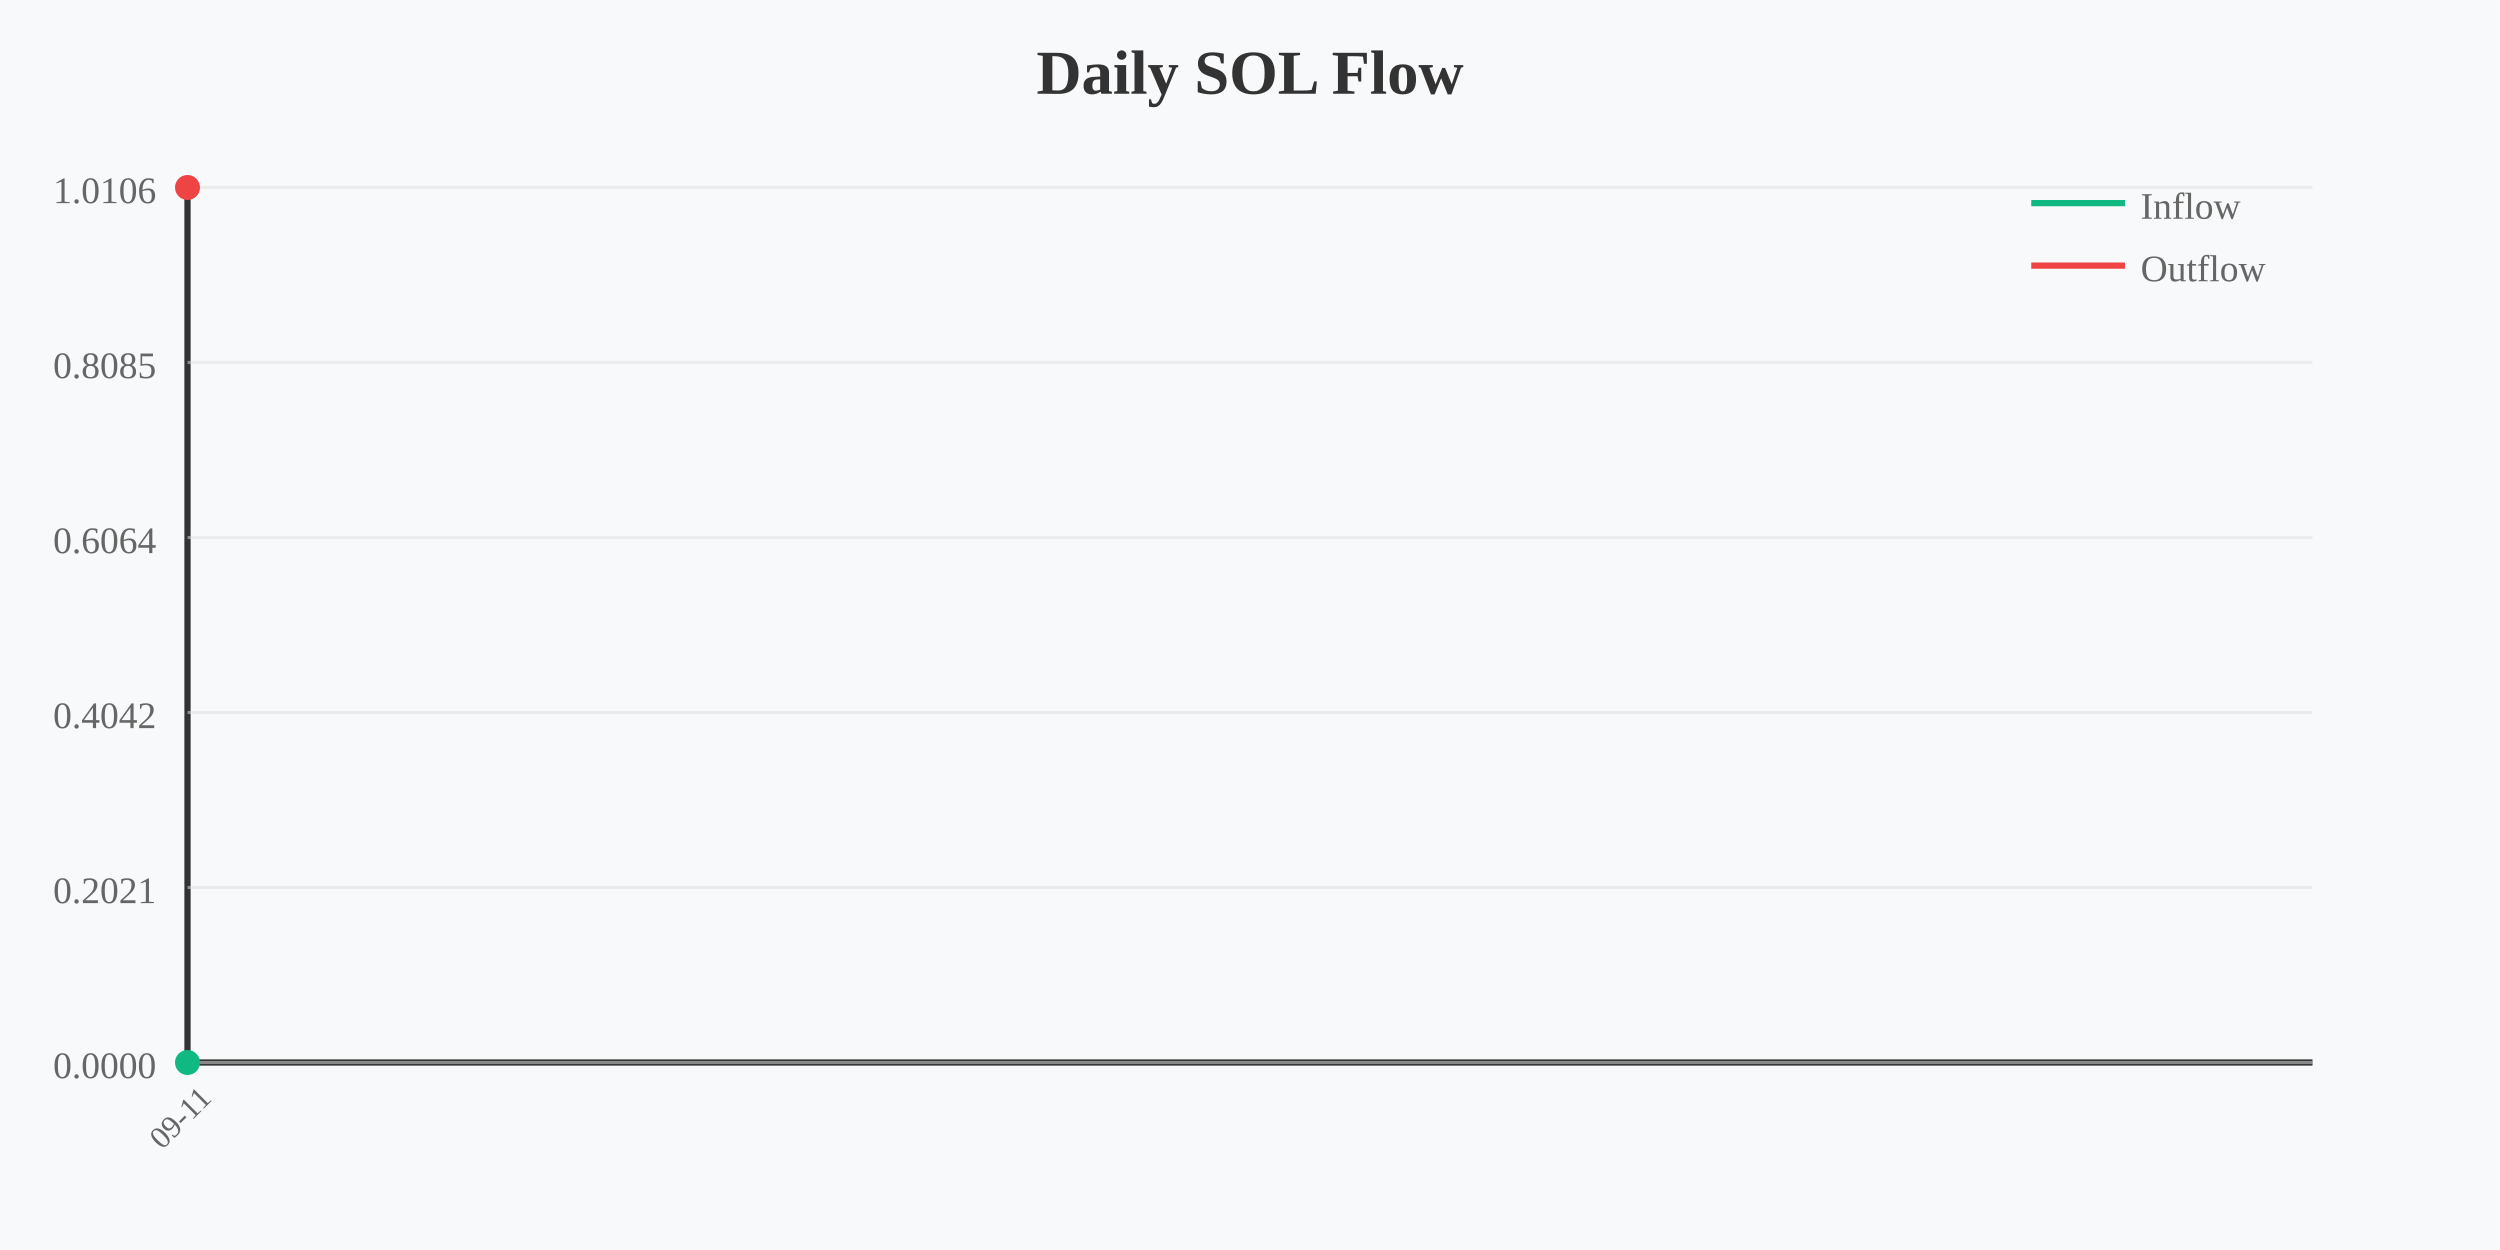
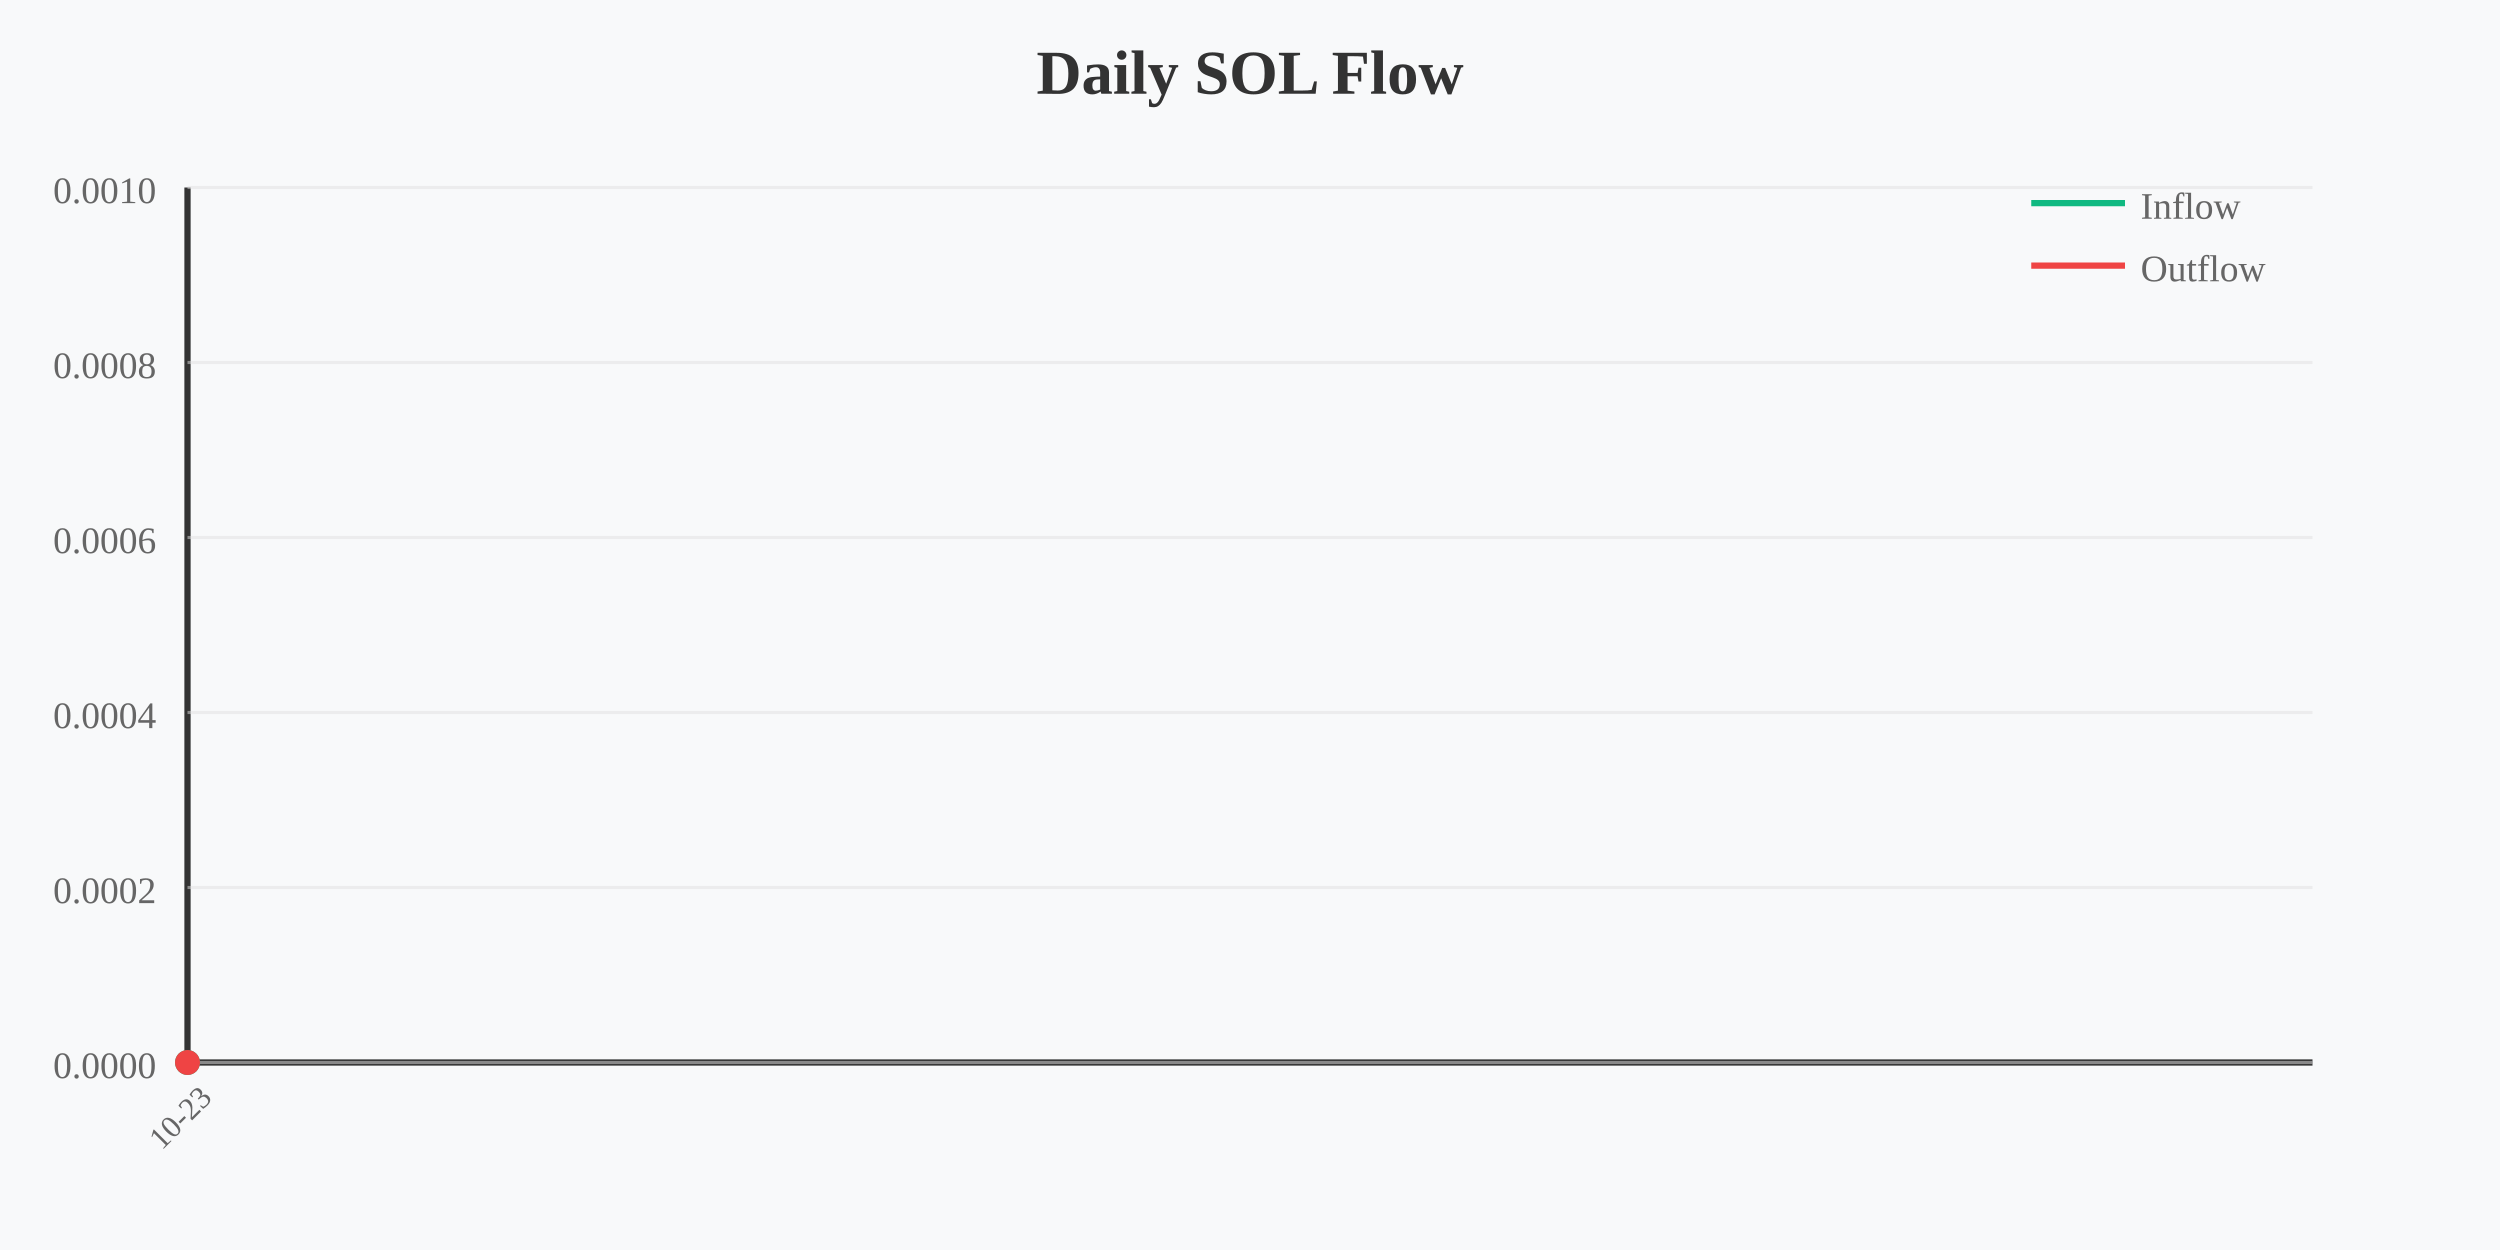
<svg xmlns="http://www.w3.org/2000/svg" width="800" height="400" viewBox="0 0 800 400">
  <rect width="800" height="400" fill="#f8f9fa" />
  <text x="400" y="30" text-anchor="middle" font-size="20" font-weight="bold" fill="#333">Daily SOL Flow</text>
  <line x1="60" y1="60" x2="60" y2="340" stroke="#333" stroke-width="2" />
  <line x1="60" y1="340" x2="740" y2="340" stroke="#333" stroke-width="2" />
-   <text x="50" y="65" text-anchor="end" font-size="12" fill="#666">1.0106</text>
+   <text x="50" y="65" text-anchor="end" font-size="12" fill="#666">0.0010</text>
  <line x1="60" y1="60" x2="740" y2="60" stroke="#e0e0e0" stroke-width="1" opacity="0.5" />
-   <text x="50" y="121" text-anchor="end" font-size="12" fill="#666">0.8085</text>
+   <text x="50" y="121" text-anchor="end" font-size="12" fill="#666">0.0008</text>
  <line x1="60" y1="116" x2="740" y2="116" stroke="#e0e0e0" stroke-width="1" opacity="0.5" />
-   <text x="50" y="177" text-anchor="end" font-size="12" fill="#666">0.6064</text>
+   <text x="50" y="177" text-anchor="end" font-size="12" fill="#666">0.0006</text>
  <line x1="60" y1="172" x2="740" y2="172" stroke="#e0e0e0" stroke-width="1" opacity="0.5" />
-   <text x="50" y="233" text-anchor="end" font-size="12" fill="#666">0.4042</text>
+   <text x="50" y="233" text-anchor="end" font-size="12" fill="#666">0.0004</text>
  <line x1="60" y1="228" x2="740" y2="228" stroke="#e0e0e0" stroke-width="1" opacity="0.5" />
-   <text x="50" y="289" text-anchor="end" font-size="12" fill="#666">0.2021</text>
+   <text x="50" y="289" text-anchor="end" font-size="12" fill="#666">0.0002</text>
  <line x1="60" y1="284" x2="740" y2="284" stroke="#e0e0e0" stroke-width="1" opacity="0.5" />
  <text x="50" y="345" text-anchor="end" font-size="12" fill="#666">0.0000</text>
  <line x1="60" y1="340" x2="740" y2="340" stroke="#e0e0e0" stroke-width="1" opacity="0.5" />
  <polyline points="60,340" fill="none" stroke="#10b981" stroke-width="2" />
-   <polyline points="60,60" fill="none" stroke="#ef4444" stroke-width="2" />
+   <polyline points="60,340" fill="none" stroke="#ef4444" stroke-width="2" />
  <circle cx="60" cy="340" r="4" fill="#10b981" />
-   <circle cx="60" cy="60" r="4" fill="#ef4444" />
-   <text x="60" y="360" text-anchor="middle" font-size="10" fill="#666" transform="rotate(-45 60 360)">09-11</text>
+   <circle cx="60" cy="340" r="4" fill="#ef4444" />
+   <text x="60" y="360" text-anchor="middle" font-size="10" fill="#666" transform="rotate(-45 60 360)">10-23</text>
  <line x1="650" y1="65" x2="680" y2="65" stroke="#10b981" stroke-width="2" />
  <text x="685" y="70" font-size="12" fill="#666">Inflow</text>
  <line x1="650" y1="85" x2="680" y2="85" stroke="#ef4444" stroke-width="2" />
  <text x="685" y="90" font-size="12" fill="#666">Outflow</text>
</svg>
